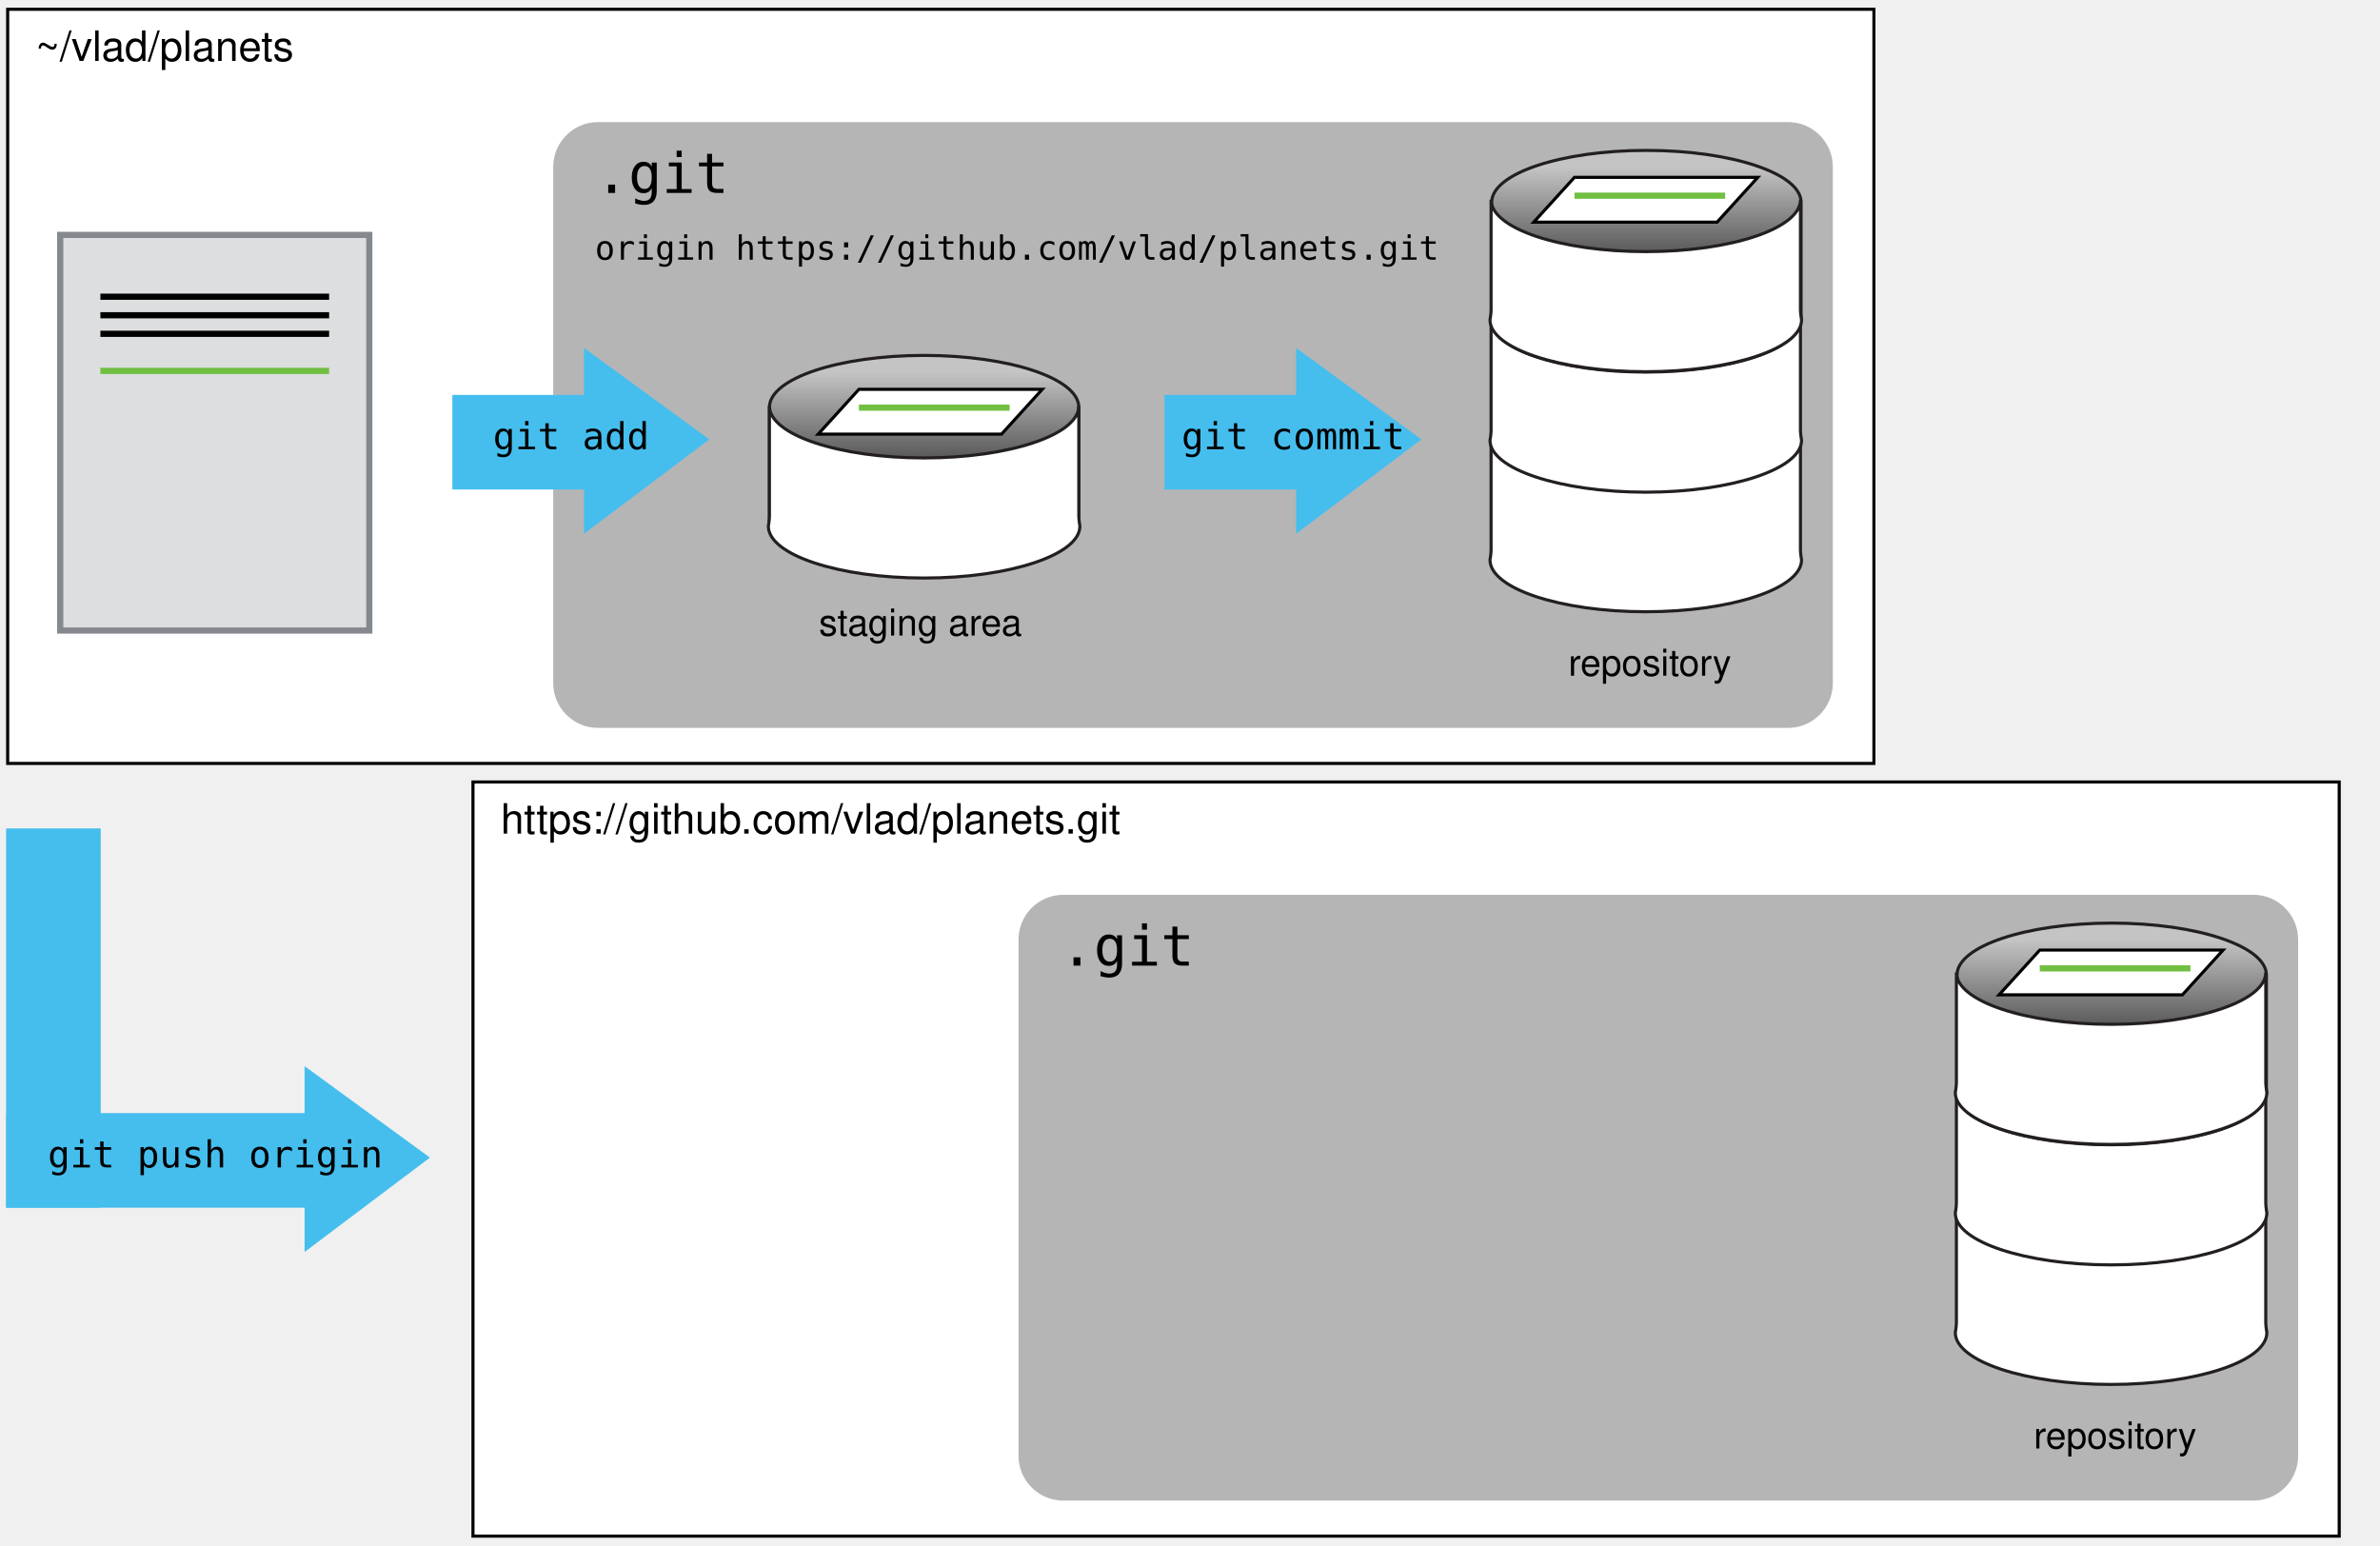
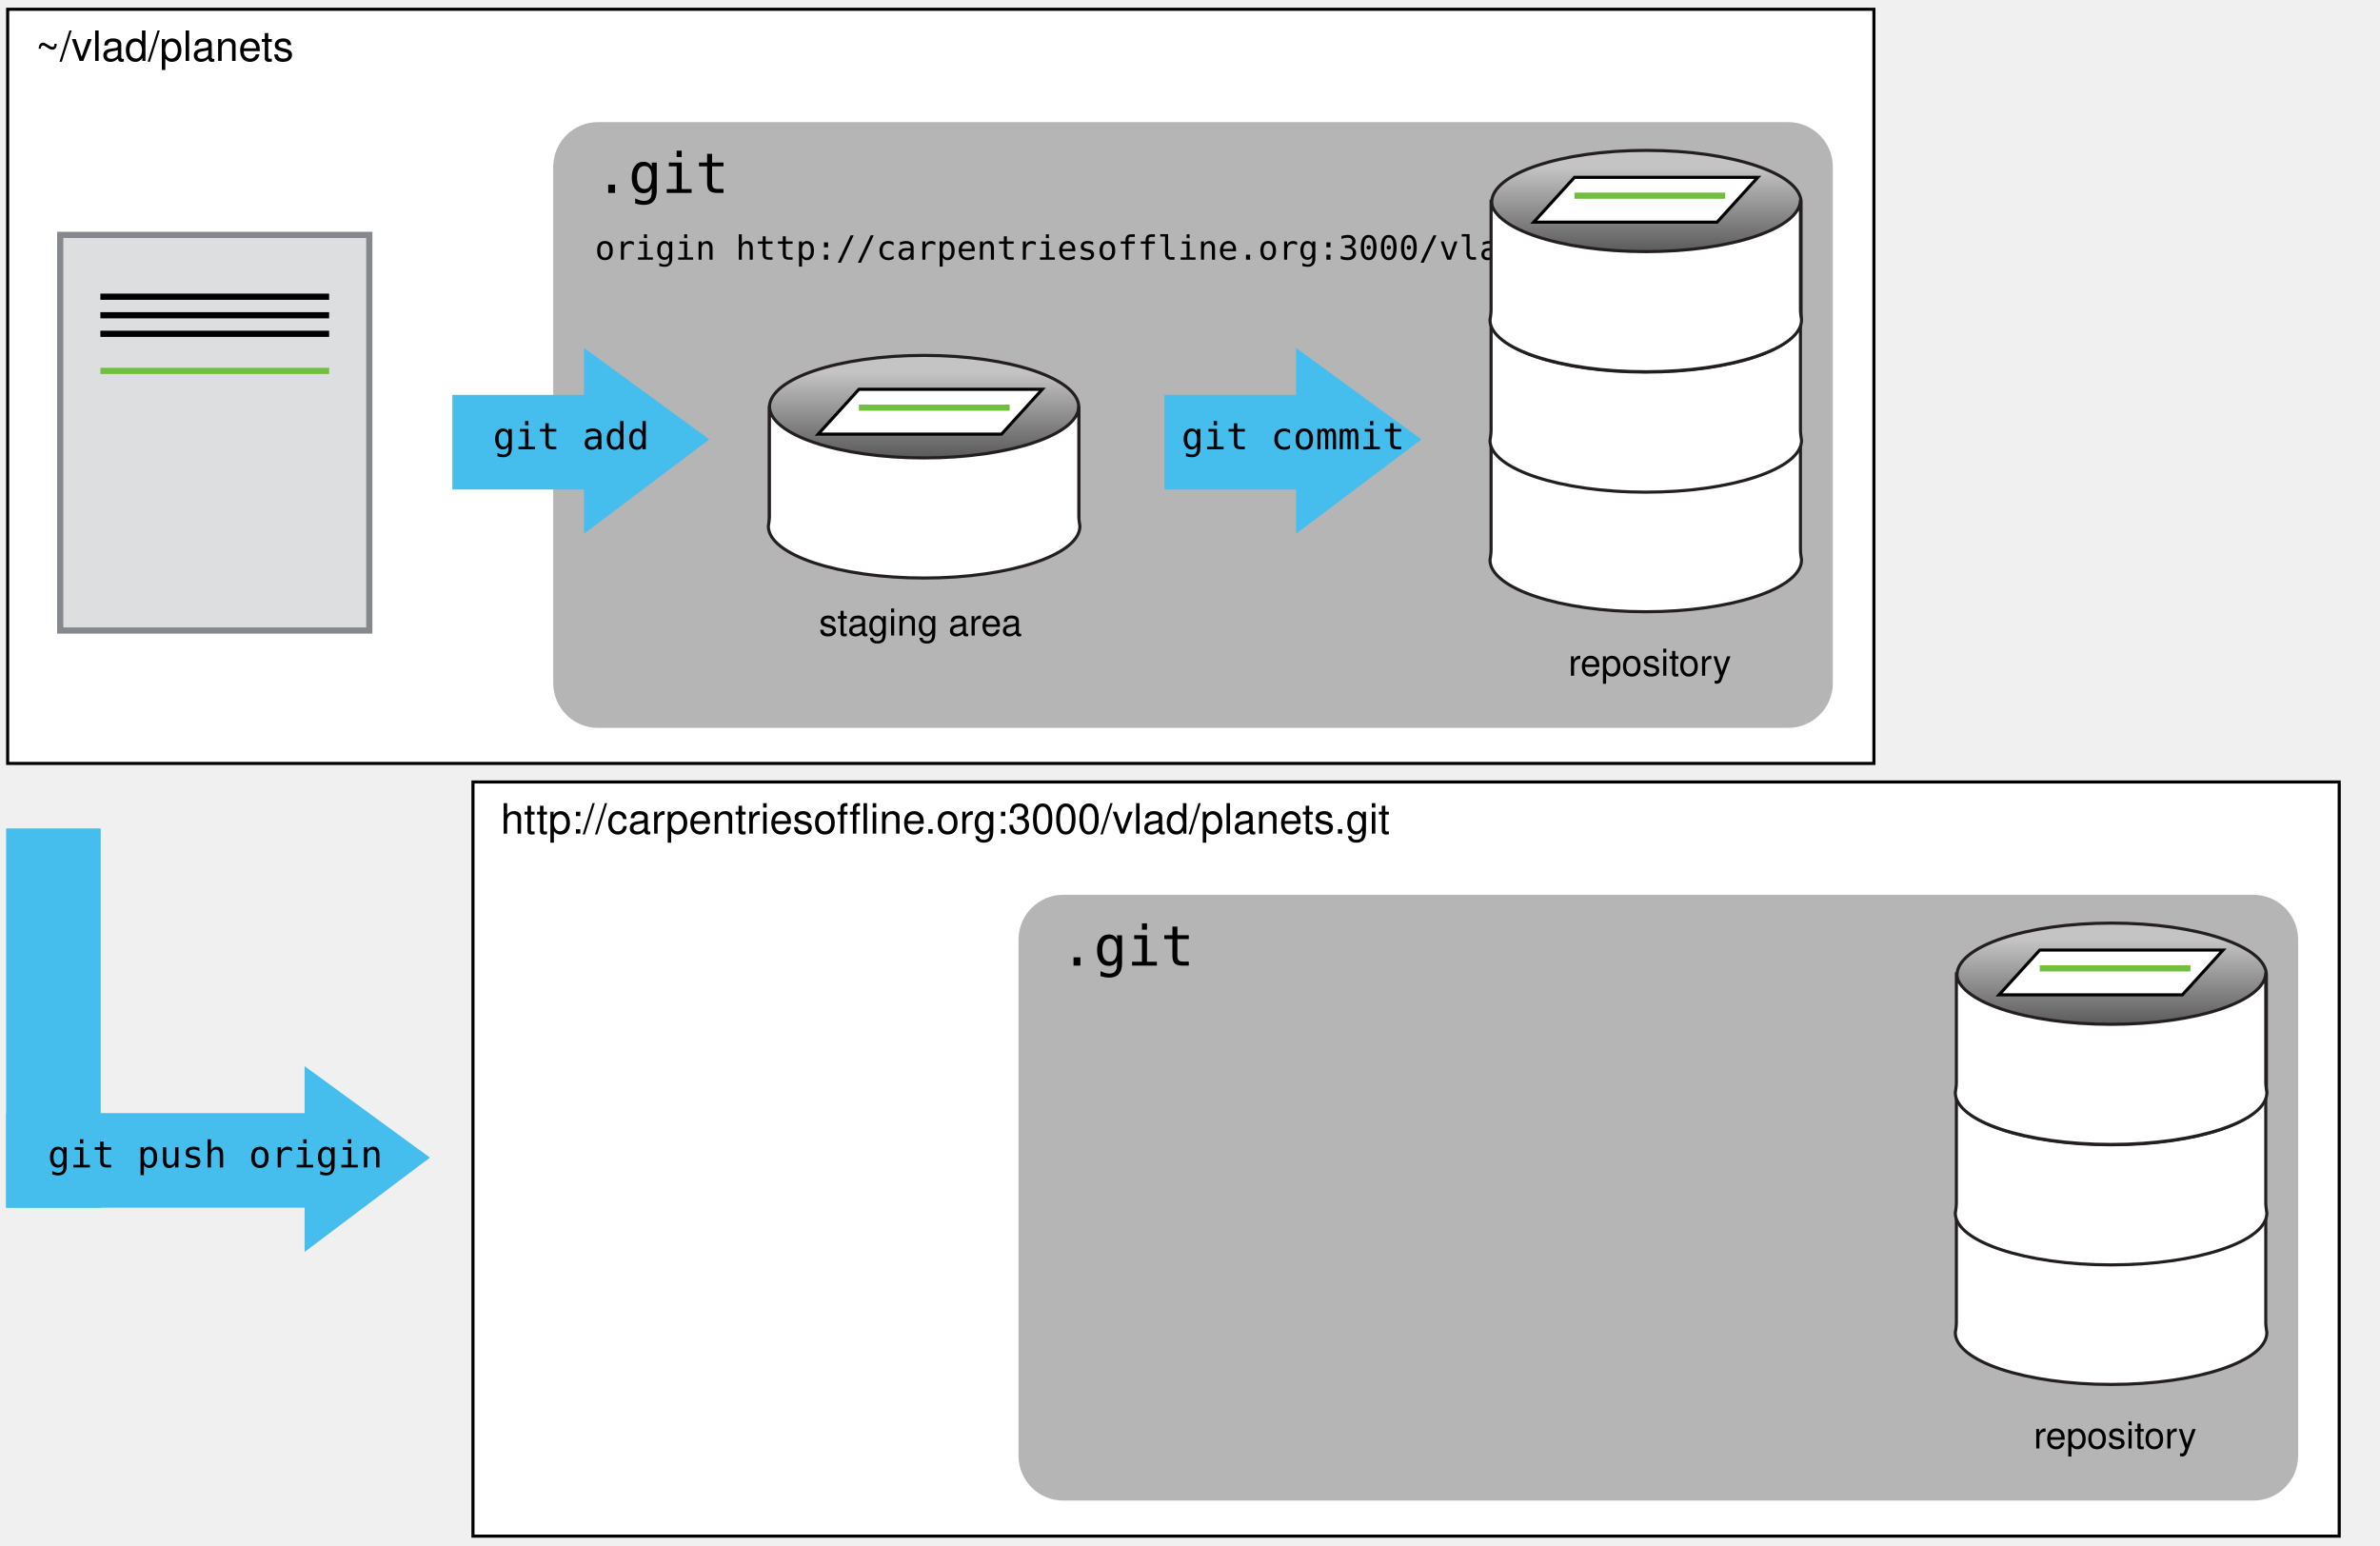
<svg xmlns="http://www.w3.org/2000/svg" xmlns:xlink="http://www.w3.org/1999/xlink" version="1.1" x="0px" y="0px" width="770" height="500" viewBox="0 0 770 500" enable-background="new 0 0 622 452" xml:space="preserve" id="svg4593">
  <defs id="defs4776">
    <linearGradient y2="363.473" x2="480.357" y1="334.872" x1="480.357" gradientUnits="userSpaceOnUse" id="SVGID_1_" gradientTransform="translate(279.4359,-47.97182)">
      <stop id="stop4613" style="stop-color:#C4C4C4" offset="0.098" />
      <stop id="stop4615" style="stop-color:#686868" offset="0.533" />
      <stop id="stop4617" style="stop-color:#000000" offset="1" />
    </linearGradient>
    <linearGradient xlink:href="#SVGID_3_" id="linearGradient5073" gradientUnits="userSpaceOnUse" x1="537.177" y1="57.66" x2="537.177" y2="112.913" />
    <linearGradient xlink:href="#SVGID_3_" id="linearGradient5457" gradientUnits="userSpaceOnUse" x1="537.177" y1="57.66" x2="537.177" y2="112.913" />
  </defs>
  <text xml:space="preserve" style="font-style:normal;font-variant:normal;font-weight:normal;font-stretch:normal;font-size:12px;line-height:125%;font-family:Monospace;-inkscape-font-specification:Monospace;text-align:start;letter-spacing:0px;word-spacing:0px;writing-mode:lr-tb;text-anchor:start;fill:#000000;fill-opacity:1;stroke:none;stroke-width:1px;stroke-linecap:butt;stroke-linejoin:miter;stroke-opacity:1" x="722.672" y="35.341" id="text4930">
    <tspan id="tspan4932" x="722.672" y="35.341" />
  </text>
  <g id="g5357" transform="translate(-4.520231,-9)">
    <g id="g5130">
      <rect style="fill:#ffffff;stroke:#000000;stroke-miterlimit:10" id="rect4596" height="244" width="603.785" stroke-miterlimit="10" y="12" x="7" />
      <g id="Layer_5">
        <g id="g4654">
          <path stroke-miterlimit="10" d="m 598,63 c 0,-8.284 -6.716,-15 -15,-15 l -385,0 c -8.284,0 -15,6.716 -15,15 l 0,167 c 0,8.284 6.716,15 15,15 l 385,0 c 8.284,0 15,-6.716 15,-15 l 0,-167 z" id="path4656" style="fill:#b5b5b5;stroke:#ffffff;stroke-miterlimit:10" />
          <rect x="197" y="59" width="425" height="70.269" id="rect4658" style="fill:none" />
          <text transform="translate(197,71.4199)" id="text4660">
            <tspan x="0" y="0" font-size="18" id="tspan4662" style="font-size:18px;font-family:Consolas">.git</tspan>
-             <tspan x="0" y="21.6" font-size="10.8" id="tspan4664" style="font-size:10.8px;font-family:Consolas">origin https://github.com/vlad/planets.git</tspan>
+             <tspan x="0" y="21.6" font-size="10.8" id="tspan4664" style="font-size:10.8px;font-family:Consolas">origin http://carpentriesoffline.org:3000/vlad/planets.git</tspan>
          </text>
        </g>
        <rect x="16" y="19" width="195.585" height="24.449" id="rect4666" style="fill:none" />
        <text transform="translate(16,28.707)" font-size="13.5" id="text4668" style="font-size:13.5px;font-family:Helvetica">~/vlad/planets</text>
      </g>
      <g id="Layer_1">
        <g id="g4721">
          <rect x="24" y="85" width="100" height="128" id="rect4723" style="fill:#dcdee0" />
          <rect x="24" y="85" width="100" height="128" id="rect4725" style="fill:none;stroke:#85888d;stroke-width:2" />
          <line x1="37" y1="105" x2="111" y2="105" id="line4727" style="fill:none;stroke:#000000;stroke-width:2" />
          <line x1="37" y1="111" x2="111" y2="111" id="line4729" style="fill:none;stroke:#000000;stroke-width:2" />
          <line x1="37" y1="117" x2="111" y2="117" id="line4731" style="fill:none;stroke:#000000;stroke-width:2" />
          <line x1="37" y1="129" x2="111" y2="129" id="line4733" style="fill:none;stroke:#70bf41;stroke-width:2" />
        </g>
      </g>
      <rect style="fill:none" id="rect4742" height="14" width="52.743" y="146.069" x="164" />
      <g id="g5114">
        <g id="g4736">
          <rect x="150.871" y="136.768" width="45.956" height="30.604" id="rect4738" style="fill:#45beee" />
          <polygon points="193.467,181.695 234.02,151.163 193.467,121.571 " id="polygon4740" style="fill:#45beee" />
        </g>
        <text y="154.35" x="164" font-size="12" id="text4744" style="font-size:12px;font-family:Consolas">git add</text>
      </g>
      <rect style="fill:none" id="rect4752" height="14" width="85.542" y="146.069" x="376.98" />
      <g id="g5108">
        <g id="g4746">
          <rect x="381.251" y="136.768" width="45.956" height="30.604" id="rect4748" style="fill:#45beee" />
          <polygon points="423.847,181.695 464.399,151.163 423.847,121.571 " id="polygon4750" style="fill:#45beee" />
        </g>
        <text y="154.35" x="386.764" font-size="12" id="text4754" style="font-size:12px;font-family:Consolas">git commit</text>
      </g>
      <rect style="fill:none" id="rect4766" height="17" width="147" y="206" x="229" />
      <g id="g5093">
        <g id="Layer_3">
          <g id="g4671">
            <linearGradient y2="179.235" x2="303.499" y1="123.986" x1="303.499" gradientUnits="userSpaceOnUse" id="SVGID_2_">
              <stop id="stop4674" style="stop-color:#C4C4C4" offset="0.098" />
              <stop id="stop4676" style="stop-color:#686868" offset="0.533" />
              <stop id="stop4678" style="stop-color:#000000" offset="1" />
            </linearGradient>
            <path id="path4680" d="m 253.453,178.205 c 0,-9.264 22.404,-16.777 50.047,-16.777 27.643,0 50.045,7.514 50.045,16.777 l 0,1.029 c 0,0 0,-2.115 0,-3.117 0,-1.007 0,-35.745 0,-35.745 l 0,0.394 c 0,-9.27 -22.402,-16.78 -50.045,-16.78 -27.643,0 -50.047,7.51 -50.047,16.78 l 0,-0.394 c 0,0 0,34.519 0,35.733 0,1.205 0,3.129 0,3.129 l 0,-1.029 z" stroke-miterlimit="10" style="fill:url(#SVGID_2_);stroke:#231f20;stroke-miterlimit:10" />
            <g id="g4682">
              <path id="path4684" d="m 353.545,140.373 c 0,0 0,34.738 0,35.745 0,1.002 0.355,3.117 0.355,3.117 0,9.27 -22.758,16.779 -50.4,16.779 -27.642,0 -50.4,-7.51 -50.4,-16.779 0,0 0.354,-1.924 0.354,-3.129 0,-1.214 0,-35.733 0,-35.733 0,9.274 22.404,16.785 50.047,16.785 27.643,0 50.044,-7.511 50.044,-16.785 z" stroke-miterlimit="10" style="fill:#ffffff;stroke:#231f20;stroke-miterlimit:10" />
            </g>
          </g>
          <g id="g4686">
            <polygon id="polygon4688" points="341.719,134.965 282.411,134.965 269.235,149.459 328.542,149.459 " stroke-miterlimit="10" style="fill:#ffffff;stroke:#000000;stroke-miterlimit:10" />
            <line id="line4690" y2="140.894" x2="331.165" y1="140.894" x1="282.411" style="fill:none;stroke:#70bf41;stroke-width:2" />
          </g>
        </g>
        <text y="214.628" x="269.477" font-size="12" id="text4768" style="font-size:12px;font-family:Helvetica">staging area</text>
      </g>
      <rect style="fill:none" id="rect4770" height="17" width="147" y="219" x="464.785" />
      <g id="g5075">
        <g id="Layer_4">
          <linearGradient y2="112.913" x2="537.177" y1="57.66" x1="537.177" gradientUnits="userSpaceOnUse" id="SVGID_3_">
            <stop id="stop4694" style="stop-color:#C4C4C4" offset="0.098" />
            <stop id="stop4696" style="stop-color:#686868" offset="0.533" />
            <stop id="stop4698" style="stop-color:#000000" offset="1" />
          </linearGradient>
          <path id="path4700" d="m 487.13,111.882 c 0,-9.268 22.407,-16.781 50.047,-16.781 27.641,0 50.047,7.513 50.047,16.781 l 0,1.03 c 0,0 0,-2.118 0,-3.121 0,-1.003 0,-35.739 0,-35.739 l 0,0.388 c 0,-9.268 -22.406,-16.781 -50.047,-16.781 -27.64,0 -50.047,7.513 -50.047,16.781 l 0,-0.388 c 0,0 0,34.519 0,35.728 0,1.209 0,3.132 0,3.132 l 0,-1.03 z" stroke-miterlimit="10" style="fill:url(#linearGradient5457);stroke:#231f20;stroke-miterlimit:10" />
          <g id="g4702">
            <path id="path4704" d="m 587.021,151.283 c 0,0 0,34.738 0,35.74 0,1.002 0.354,3.121 0.354,3.121 0,9.268 -22.76,16.779 -50.4,16.779 -27.64,0 -50.399,-7.512 -50.399,-16.779 0,0 0.353,-1.924 0.353,-3.133 0,-1.209 0,-35.729 0,-35.729 0,9.268 22.407,16.781 50.047,16.781 27.638,0.001 50.045,-7.512 50.045,-16.78 z" stroke-miterlimit="10" style="fill:#ffffff;stroke:#231f20;stroke-miterlimit:10" />
          </g>
          <g id="g4706">
            <path id="path4708" d="m 587.021,112.601 c 0,0 0,34.736 0,35.739 0,1.002 0.354,3.121 0.354,3.121 0,9.268 -22.76,16.779 -50.4,16.779 -27.64,0 -50.399,-7.512 -50.399,-16.779 0,0 0.353,-1.923 0.353,-3.132 0,-1.209 0,-35.728 0,-35.728 0,9.268 22.407,16.78 50.047,16.78 27.638,0 50.045,-7.512 50.045,-16.78 z" stroke-miterlimit="10" style="fill:#ffffff;stroke:#231f20;stroke-miterlimit:10" />
          </g>
          <g id="g4710">
            <path id="path4712" d="m 587.021,73.628 c 0,0 0,34.737 0,35.739 0,1.002 0.354,3.12 0.354,3.12 0,9.269 -22.76,16.781 -50.4,16.781 -27.64,0 -50.399,-7.513 -50.399,-16.781 0,0 0.353,-1.922 0.353,-3.131 0,-1.209 0,-35.728 0,-35.728 0,9.268 22.407,16.78 50.047,16.78 27.638,0.001 50.045,-7.512 50.045,-16.78 z" stroke-miterlimit="10" style="fill:#ffffff;stroke:#231f20;stroke-miterlimit:10" />
          </g>
          <g id="g4714">
            <polygon id="polygon4716" points="573.216,66.381 513.908,66.381 500.732,80.875 560.039,80.875 " stroke-miterlimit="10" style="fill:#ffffff;stroke:#000000;stroke-miterlimit:10" />
            <line id="line4718" y2="72.311" x2="562.662" y1="72.311" x1="513.908" style="fill:none;stroke:#70bf41;stroke-width:2" />
          </g>
        </g>
        <text y="227.628" x="511.941" font-size="12" id="text4772" style="font-size:12px;font-family:Helvetica">repository</text>
      </g>
      <rect x="464.785" y="219" width="147" height="17" id="rect4977" style="fill:none" />
    </g>
    <g transform="translate(53.96832,0)" id="g5323">
      <g id="g5196" transform="translate(96.57214,0)">
        <rect style="fill:#ffffff;stroke:#000000;stroke-miterlimit:10" id="rect4811" height="244" width="603.785" stroke-miterlimit="10" y="262" x="7" />
        <path style="fill:#b5b5b5;stroke:#ffffff;stroke-miterlimit:10" stroke-miterlimit="10" d="m 598,313 c 0,-8.284 -6.716,-15 -15,-15 l -385,0 c -8.284,0 -15,6.716 -15,15 l 0,167 c 0,8.284 6.716,15 15,15 l 385,0 c 8.284,0 15,-6.716 15,-15 l 0,-167 z" id="path4817" />
        <rect style="fill:none" x="197" y="309" width="425" height="70.269" id="rect4819" />
        <text y="321.42" x="197" id="text4821">
          <tspan style="font-size:18px;font-family:Consolas" x="197" y="321.42" font-size="18" id="tspan4823">.git</tspan>
          <tspan style="font-size:10.8px;font-family:Consolas" x="197" y="343.02" font-size="10.8" id="tspan4825" />
        </text>
        <rect id="rect4827" height="24.449" width="195.585" y="269" x="16" style="fill:none" />
-         <text y="278.707" x="16" id="text4829" font-size="13.5" style="font-size:13.5px;font-family:Helvetica">https://github.com/vlad/planets.git</text>
+         <text y="278.707" x="16" id="text4829" font-size="13.5" style="font-size:13.5px;font-family:Helvetica">http://carpentriesoffline.org:3000/vlad/planets.git</text>
        <g transform="translate(0,250)" id="g5055">
          <g id="g5023">
            <linearGradient y2="112.913" x2="537.177" y1="57.66" x1="537.177" gradientUnits="userSpaceOnUse" id="linearGradient5025">
              <stop id="stop5027" style="stop-color:#C4C4C4" offset="0.098" />
              <stop id="stop5029" style="stop-color:#686868" offset="0.533" />
              <stop id="stop5031" style="stop-color:#000000" offset="1" />
            </linearGradient>
            <path style="fill:url(#linearGradient5073);stroke:#231f20;stroke-miterlimit:10" id="path5033" d="m 487.13,111.882 c 0,-9.268 22.407,-16.781 50.047,-16.781 27.641,0 50.047,7.513 50.047,16.781 l 0,1.03 c 0,0 0,-2.118 0,-3.121 0,-1.003 0,-35.739 0,-35.739 l 0,0.388 c 0,-9.268 -22.406,-16.781 -50.047,-16.781 -27.64,0 -50.047,7.513 -50.047,16.781 l 0,-0.388 c 0,0 0,34.519 0,35.728 0,1.209 0,3.132 0,3.132 l 0,-1.03 z" stroke-miterlimit="10" />
            <g id="g5035">
              <path style="fill:#ffffff;stroke:#231f20;stroke-miterlimit:10" id="path5037" d="m 587.021,151.283 c 0,0 0,34.738 0,35.74 0,1.002 0.354,3.121 0.354,3.121 0,9.268 -22.76,16.779 -50.4,16.779 -27.64,0 -50.399,-7.512 -50.399,-16.779 0,0 0.353,-1.924 0.353,-3.133 0,-1.209 0,-35.729 0,-35.729 0,9.268 22.407,16.781 50.047,16.781 27.638,0.001 50.045,-7.512 50.045,-16.78 z" stroke-miterlimit="10" />
            </g>
            <g id="g5039">
              <path style="fill:#ffffff;stroke:#231f20;stroke-miterlimit:10" id="path5041" d="m 587.021,112.601 c 0,0 0,34.736 0,35.739 0,1.002 0.354,3.121 0.354,3.121 0,9.268 -22.76,16.779 -50.4,16.779 -27.64,0 -50.399,-7.512 -50.399,-16.779 0,0 0.353,-1.923 0.353,-3.132 0,-1.209 0,-35.728 0,-35.728 0,9.268 22.407,16.78 50.047,16.78 27.638,0 50.045,-7.512 50.045,-16.78 z" stroke-miterlimit="10" />
            </g>
            <g id="g5043">
              <path style="fill:#ffffff;stroke:#231f20;stroke-miterlimit:10" id="path5045" d="m 587.021,73.628 c 0,0 0,34.737 0,35.739 0,1.002 0.354,3.12 0.354,3.12 0,9.269 -22.76,16.781 -50.4,16.781 -27.64,0 -50.399,-7.513 -50.399,-16.781 0,0 0.353,-1.922 0.353,-3.131 0,-1.209 0,-35.728 0,-35.728 0,9.268 22.407,16.78 50.047,16.78 27.638,0.001 50.045,-7.512 50.045,-16.78 z" stroke-miterlimit="10" />
            </g>
            <g id="g5047">
              <polygon style="fill:#ffffff;stroke:#000000;stroke-miterlimit:10" id="polygon5049" points="513.908,66.381 500.732,80.875 560.039,80.875 573.216,66.381 " stroke-miterlimit="10" />
              <line style="fill:none;stroke:#70bf41;stroke-width:2" id="line5051" y2="72.311" x2="562.662" y1="72.311" x1="513.908" />
            </g>
          </g>
          <text y="227.628" x="511.941" font-size="12" id="text5053" style="font-size:12px;font-family:Helvetica">repository</text>
        </g>
        <rect x="200.719" y="272.824" transform="matrix(0.9804651,0.196693,-0.196693,0.9804651,0,0)" width="165.548" height="14" id="rect4762" style="fill:none" />
      </g>
      <g id="g5317">
        <rect style="fill:#45beee" id="rect5294" height="30.604" width="122.711" y="16.864" x="277.028" transform="matrix(0,1,-1,0,0,0)" />
        <rect x="-47.468" y="369.135" width="99.924" height="30.604" id="rect5124" style="fill:#45beee" />
        <polygon transform="translate(-374.751,232.367)" points="423.847,121.571 423.847,181.695 464.399,151.163 " id="polygon5126" style="fill:#45beee" />
        <text style="font-size:12px;font-family:Consolas" id="text5128" font-size="12" x="-33.987" y="386.717">git push origin</text>
      </g>
    </g>
  </g>
</svg>
